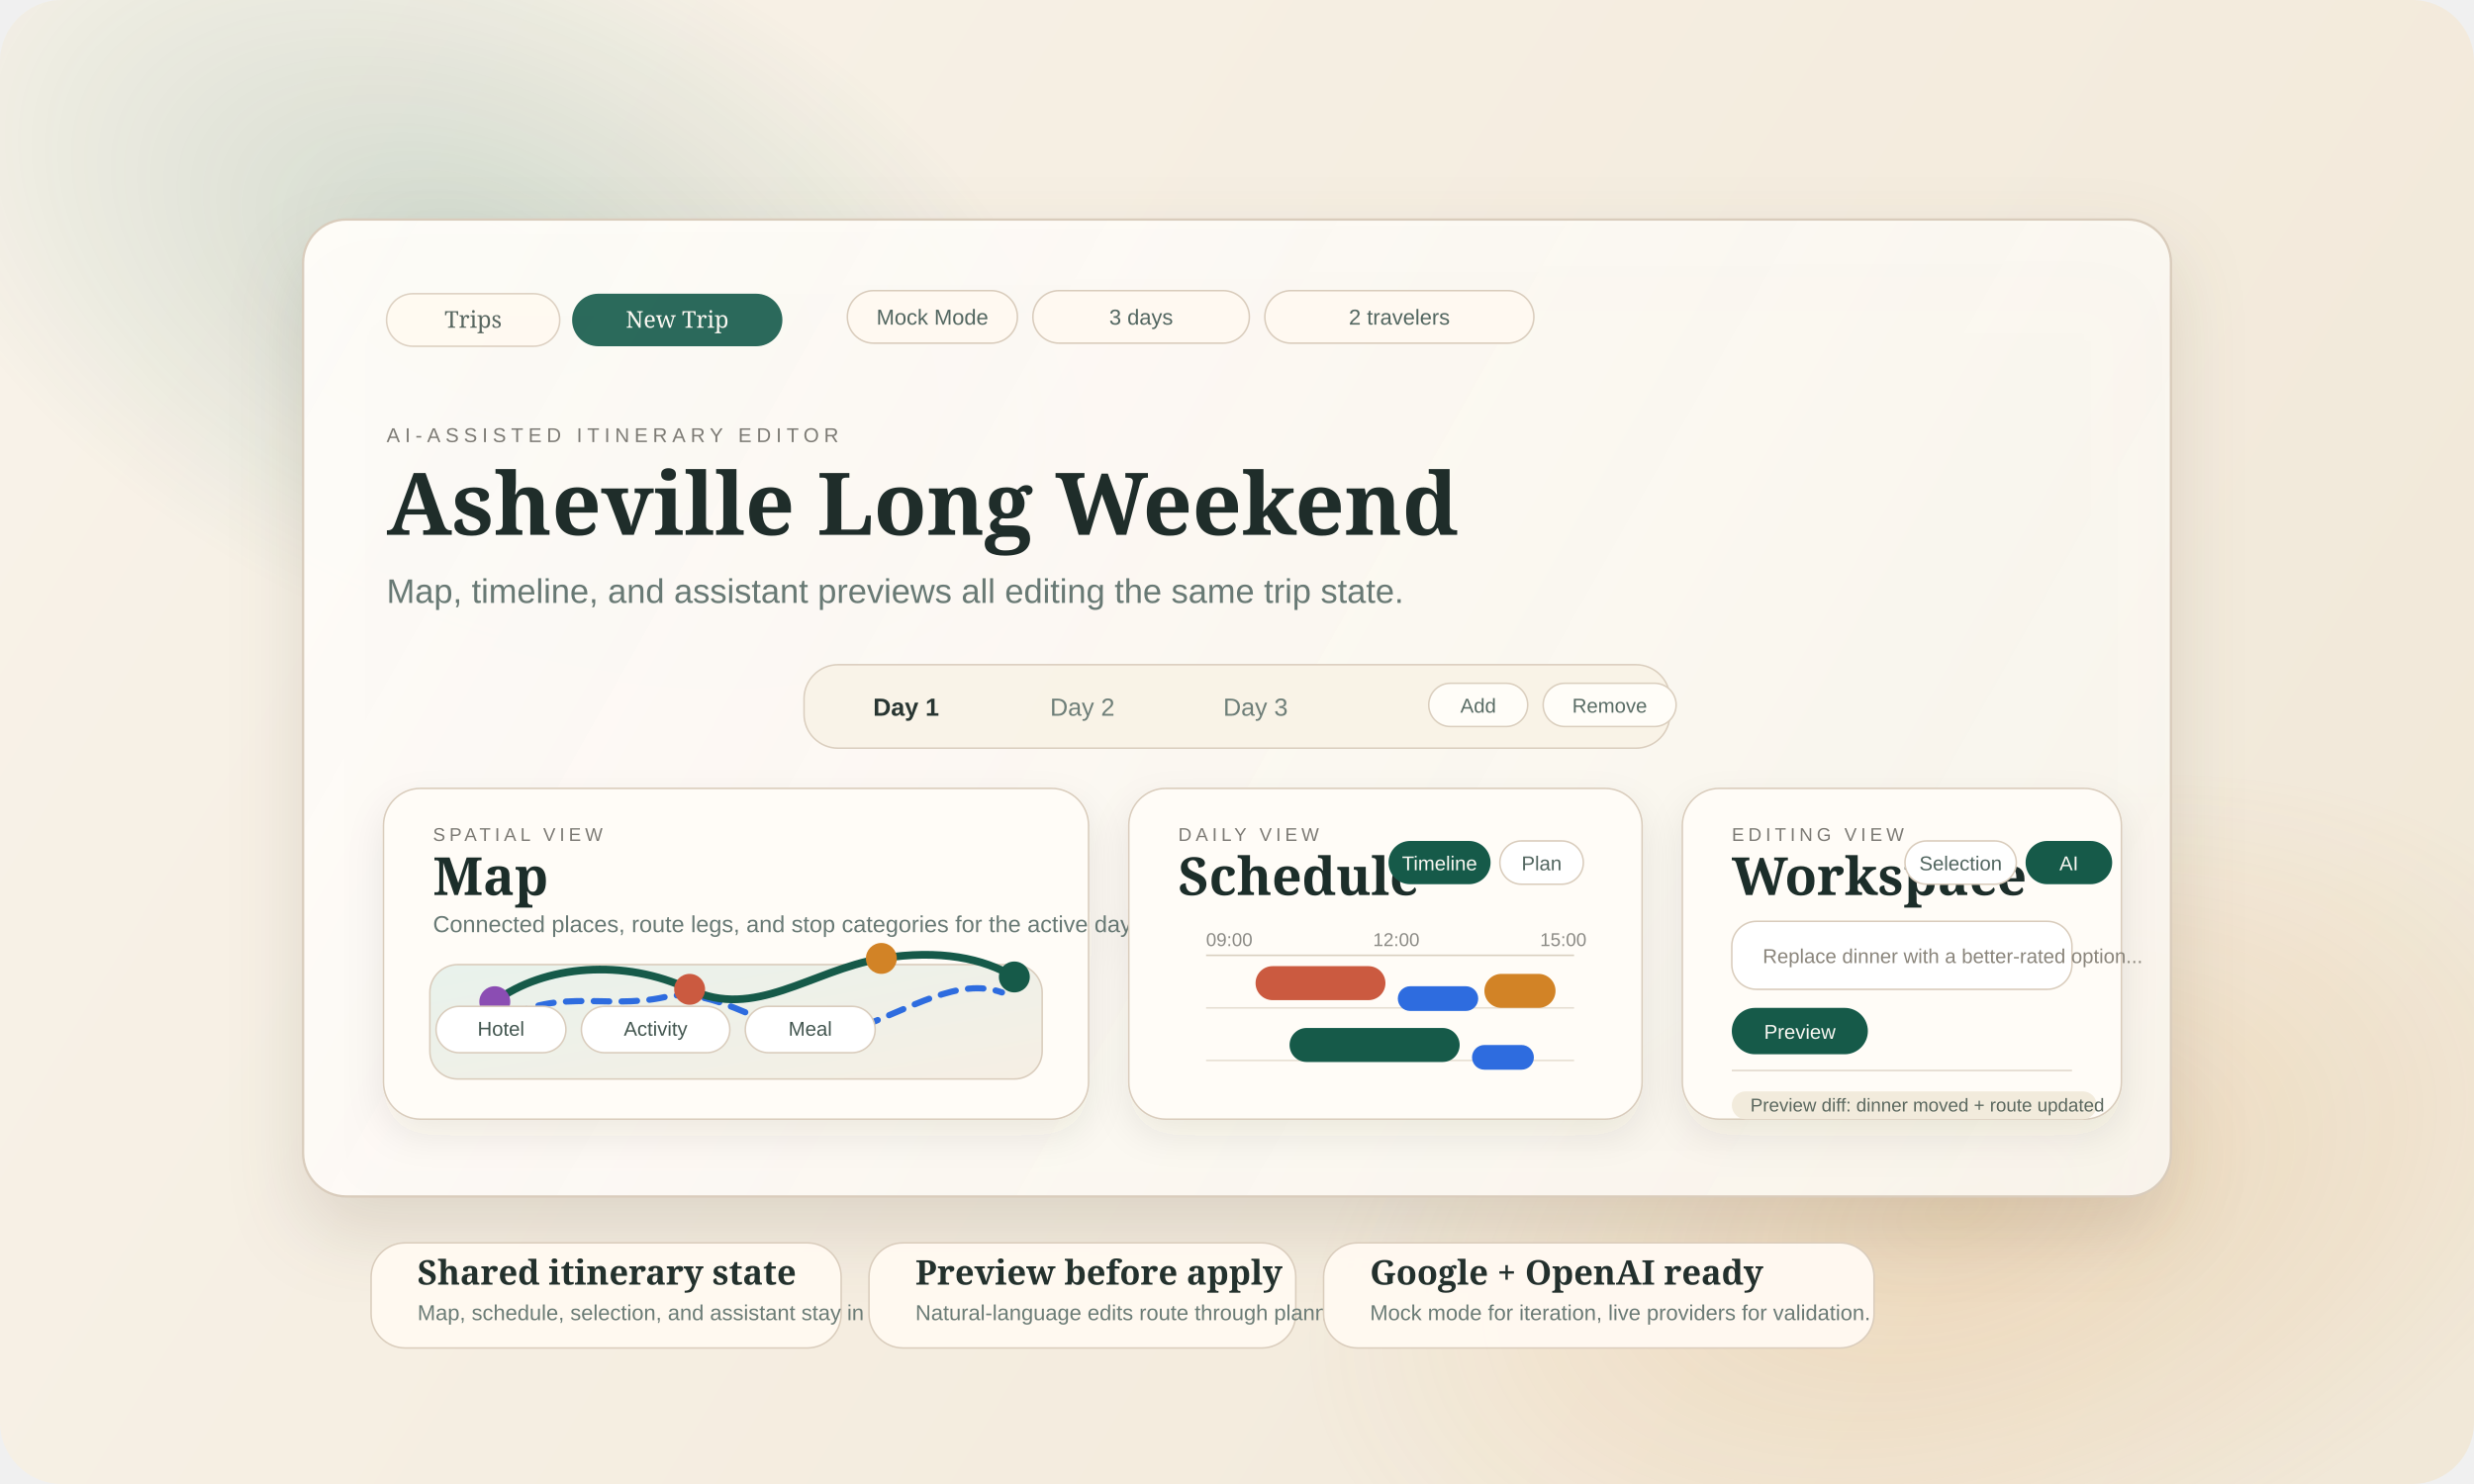
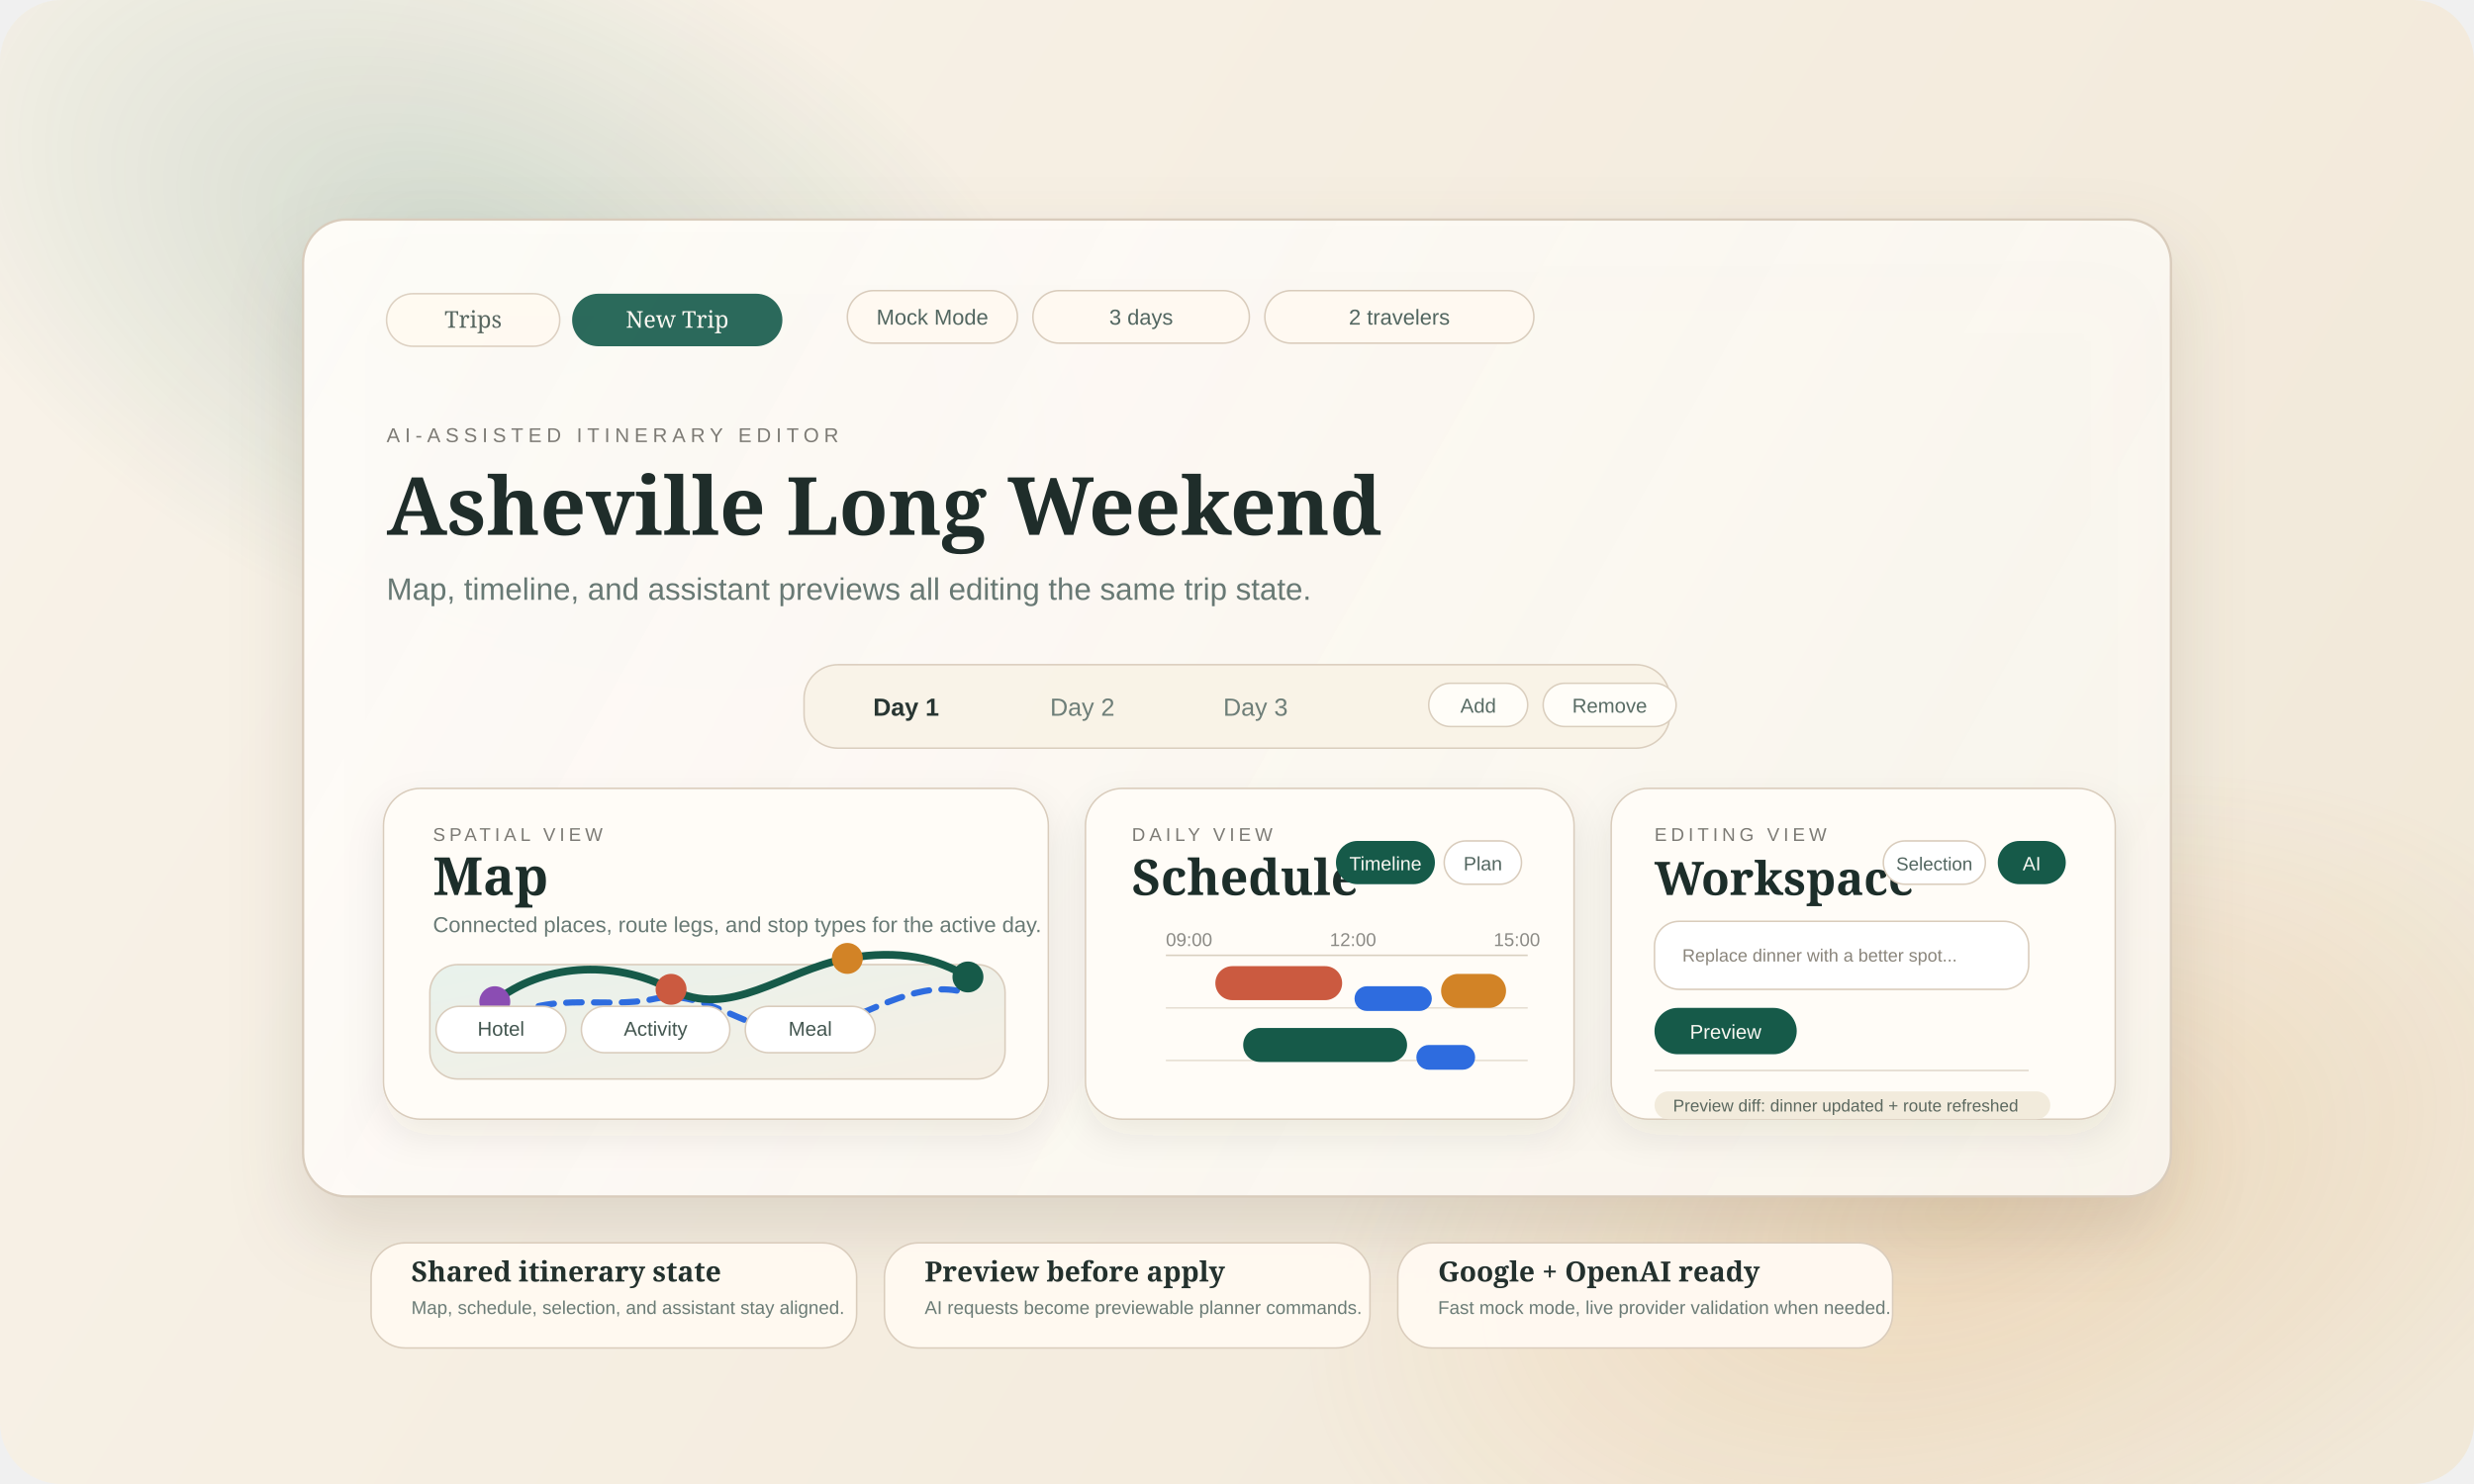
<svg xmlns="http://www.w3.org/2000/svg" width="1600" height="960" viewBox="0 0 1600 960" fill="none" role="img" aria-labelledby="title desc">
  <defs>
    <linearGradient id="bg" x1="128" y1="72" x2="1490" y2="898" gradientUnits="userSpaceOnUse">
      <stop stop-color="#F8F2E8" />
      <stop offset="1" stop-color="#F1E8D8" />
    </linearGradient>
    <radialGradient id="washA" cx="0" cy="0" r="1" gradientUnits="userSpaceOnUse" gradientTransform="translate(312 180) rotate(25) scale(420 240)">
      <stop stop-color="#1A6B59" stop-opacity="0.18" />
      <stop offset="1" stop-color="#1A6B59" stop-opacity="0" />
    </radialGradient>
    <radialGradient id="washB" cx="0" cy="0" r="1" gradientUnits="userSpaceOnUse" gradientTransform="translate(1270 780) rotate(-18) scale(440 260)">
      <stop stop-color="#D28325" stop-opacity="0.18" />
      <stop offset="1" stop-color="#D28325" stop-opacity="0" />
    </radialGradient>
    <linearGradient id="panel" x1="210" y1="170" x2="1360" y2="820" gradientUnits="userSpaceOnUse">
      <stop stop-color="#FFFDF9" stop-opacity="0.96" />
      <stop offset="1" stop-color="#FBF7F0" stop-opacity="0.92" />
    </linearGradient>
    <linearGradient id="mapGrad" x1="0" y1="0" x2="1" y2="1">
      <stop stop-color="#E8F2EC" />
      <stop offset="1" stop-color="#F6EFE4" />
    </linearGradient>
    <filter id="shadow" x="148" y="114" width="1304" height="728" filterUnits="userSpaceOnUse" color-interpolation-filters="sRGB">
      <feFlood flood-opacity="0" result="BackgroundImageFix" />
      <feColorMatrix in="SourceAlpha" type="matrix" values="0 0 0 0 0 0 0 0 0 0 0 0 0 0 0 0 0 0 127 0" result="hardAlpha" />
      <feOffset dy="22" />
      <feGaussianBlur stdDeviation="24" />
      <feColorMatrix type="matrix" values="0 0 0 0 0.277 0 0 0 0 0.22 0 0 0 0 0.145 0 0 0 0.14 0" />
      <feBlend mode="normal" in2="BackgroundImageFix" result="effect1_dropShadow_1_1" />
      <feBlend mode="normal" in="SourceGraphic" in2="effect1_dropShadow_1_1" result="shape" />
    </filter>
    <filter id="soft" x="-20%" y="-20%" width="140%" height="140%" filterUnits="objectBoundingBox" color-interpolation-filters="sRGB">
      <feDropShadow dx="0" dy="10" stdDeviation="12" flood-color="#4A4031" flood-opacity="0.08" />
    </filter>
  </defs>
  <rect width="1600" height="960" rx="40" fill="url(#bg)" />
  <rect width="1600" height="960" rx="40" fill="url(#washA)" />
  <rect width="1600" height="960" rx="40" fill="url(#washB)" />
  <g filter="url(#shadow)">
    <rect x="196" y="142" width="1208" height="632" rx="28" fill="url(#panel)" stroke="#D9CCBC" stroke-width="1.5" />
  </g>
  <g opacity="0.9">
    <rect x="250" y="190" width="112" height="34" rx="17" fill="#FFF9F1" stroke="#D9CCBC" />
    <text x="306" y="212" text-anchor="middle" fill="#465650" font-family="Georgia, serif" font-size="15">Trips</text>
    <rect x="370" y="190" width="136" height="34" rx="17" fill="#145A4A" />
    <text x="438" y="212" text-anchor="middle" fill="#FAF7F1" font-family="Georgia, serif" font-size="15">New Trip</text>
  </g>
  <g>
    <text x="250" y="286" fill="#7C7A74" font-family="Arial, sans-serif" font-size="13" letter-spacing="3.2">AI-ASSISTED ITINERARY EDITOR</text>
-     <text x="250" y="346" fill="#1F2D2A" font-family="Georgia, serif" font-size="56" font-weight="700">Asheville Long Weekend</text>
-     <text x="250" y="390" fill="#687974" font-family="Arial, sans-serif" font-size="22">Map, timeline, and assistant previews all editing the same trip state.</text>
+     <text x="250" y="346" fill="#1F2D2A" font-family="Georgia, serif" font-size="52" font-weight="700" textLength="660" lengthAdjust="spacingAndGlyphs">Asheville Long Weekend</text>
+     <text x="250" y="388" fill="#687974" font-family="Arial, sans-serif" font-size="20">Map, timeline, and assistant previews all editing the same trip state.</text>
  </g>
  <g>
    <rect x="548" y="188" width="110" height="34" rx="17" fill="#FFF9F1" stroke="#D9CCBC" />
    <text x="603" y="210" text-anchor="middle" fill="#526660" font-family="Arial, sans-serif" font-size="14">Mock Mode</text>
    <rect x="668" y="188" width="140" height="34" rx="17" fill="#FFF9F1" stroke="#D9CCBC" />
    <text x="738" y="210" text-anchor="middle" fill="#526660" font-family="Arial, sans-serif" font-size="14">3 days</text>
    <rect x="818" y="188" width="174" height="34" rx="17" fill="#FFF9F1" stroke="#D9CCBC" />
    <text x="905" y="210" text-anchor="middle" fill="#526660" font-family="Arial, sans-serif" font-size="14">2 travelers</text>
  </g>
  <g opacity="0.96">
    <rect x="520" y="430" width="560" height="54" rx="22" fill="#F9F3E7" stroke="#D9CCBC" />
    <text x="586" y="463" text-anchor="middle" fill="#1F2D2A" font-family="Arial, sans-serif" font-size="16" font-weight="700">Day 1</text>
    <text x="700" y="463" text-anchor="middle" fill="#687974" font-family="Arial, sans-serif" font-size="16">Day 2</text>
    <text x="812" y="463" text-anchor="middle" fill="#687974" font-family="Arial, sans-serif" font-size="16">Day 3</text>
    <rect x="924" y="442" width="64" height="28" rx="14" fill="#FFFDF9" stroke="#D9CCBC" />
    <text x="956" y="461" text-anchor="middle" fill="#526660" font-family="Arial, sans-serif" font-size="13">Add</text>
    <rect x="998" y="442" width="86" height="28" rx="14" fill="#FFFDF9" stroke="#D9CCBC" />
    <text x="1041" y="461" text-anchor="middle" fill="#526660" font-family="Arial, sans-serif" font-size="13">Remove</text>
  </g>
  <g filter="url(#soft)">
-     <rect x="248" y="510" width="456" height="214" rx="24" fill="#FFFCF7" stroke="#D9CCBC" />
+     <rect x="248" y="510" width="430" height="214" rx="24" fill="#FFFCF7" stroke="#D9CCBC" />
    <text x="280" y="544" fill="#7C7A74" font-family="Arial, sans-serif" font-size="12" letter-spacing="2.6">SPATIAL VIEW</text>
    <text x="280" y="579" fill="#1F2D2A" font-family="Georgia, serif" font-size="34" font-weight="700">Map</text>
-     <text x="280" y="603" fill="#687974" font-family="Arial, sans-serif" font-size="15">Connected places, route legs, and stop categories for the active day.</text>
-     <rect x="278" y="624" width="396" height="74" rx="18" fill="url(#mapGrad)" stroke="#D9CCBC" />
-     <path d="M316 666C356 636 390 654 430 645C470 636 510 682 550 667C590 652 620 632 648 642" stroke="#2D6CDF" stroke-width="4" stroke-dasharray="10 8" stroke-linecap="round" />
-     <path d="M320 648C352 624 404 620 446 640C488 660 524 628 570 620C608 614 636 620 656 632" stroke="#145A4A" stroke-width="5" stroke-linecap="round" />
+     <text x="280" y="603" fill="#687974" font-family="Arial, sans-serif" font-size="14">Connected places, route legs, and stop types for the active day.</text>
+     <rect x="278" y="624" width="372" height="74" rx="18" fill="url(#mapGrad)" stroke="#D9CCBC" />
+     <path d="M316 666C352 638 388 654 424 646C460 638 496 680 532 666C568 652 596 634 624 642" stroke="#2D6CDF" stroke-width="4" stroke-dasharray="10 8" stroke-linecap="round" />
+     <path d="M320 648C350 624 396 620 434 640C472 660 506 628 548 620C582 614 606 620 626 632" stroke="#145A4A" stroke-width="5" stroke-linecap="round" />
    <circle cx="320" cy="648" r="10" fill="#8B4DB3" />
-     <circle cx="446" cy="640" r="10" fill="#CB5A3F" />
-     <circle cx="570" cy="620" r="10" fill="#D28325" />
-     <circle cx="656" cy="632" r="10" fill="#145A4A" />
+     <circle cx="434" cy="640" r="10" fill="#CB5A3F" />
+     <circle cx="548" cy="620" r="10" fill="#D28325" />
+     <circle cx="626" cy="632" r="10" fill="#145A4A" />
    <rect x="282" y="651" width="84" height="30" rx="15" fill="#FFF" stroke="#D9CCBC" />
    <text x="324" y="670" text-anchor="middle" fill="#435650" font-family="Arial, sans-serif" font-size="13">Hotel</text>
    <rect x="376" y="651" width="96" height="30" rx="15" fill="#FFF" stroke="#D9CCBC" />
    <text x="424" y="670" text-anchor="middle" fill="#435650" font-family="Arial, sans-serif" font-size="13">Activity</text>
    <rect x="482" y="651" width="84" height="30" rx="15" fill="#FFF" stroke="#D9CCBC" />
    <text x="524" y="670" text-anchor="middle" fill="#435650" font-family="Arial, sans-serif" font-size="13">Meal</text>
  </g>
  <g filter="url(#soft)">
-     <rect x="730" y="510" width="332" height="214" rx="24" fill="#FFFCF7" stroke="#D9CCBC" />
-     <text x="762" y="544" fill="#7C7A74" font-family="Arial, sans-serif" font-size="12" letter-spacing="2.6">DAILY VIEW</text>
-     <text x="762" y="579" fill="#1F2D2A" font-family="Georgia, serif" font-size="34" font-weight="700">Schedule</text>
-     <rect x="898" y="544" width="66" height="28" rx="14" fill="#145A4A" />
-     <text x="931" y="563" text-anchor="middle" fill="#F9F7F1" font-family="Arial, sans-serif" font-size="13">Timeline</text>
-     <rect x="970" y="544" width="54" height="28" rx="14" fill="#FFF" stroke="#D9CCBC" />
-     <text x="997" y="563" text-anchor="middle" fill="#526660" font-family="Arial, sans-serif" font-size="13">Plan</text>
-     <line x1="780" y1="618" x2="1018" y2="618" stroke="#D8CFBF" />
-     <line x1="780" y1="652" x2="1018" y2="652" stroke="#E6DED2" />
-     <line x1="780" y1="686" x2="1018" y2="686" stroke="#E6DED2" />
-     <text x="780" y="612" fill="#8B8A85" font-family="Arial, sans-serif" font-size="12">09:00</text>
-     <text x="888" y="612" fill="#8B8A85" font-family="Arial, sans-serif" font-size="12">12:00</text>
-     <text x="996" y="612" fill="#8B8A85" font-family="Arial, sans-serif" font-size="12">15:00</text>
-     <rect x="812" y="625" width="84" height="22" rx="11" fill="#CB5A3F" />
-     <rect x="904" y="638" width="52" height="16" rx="8" fill="#2D6CDF" />
-     <rect x="960" y="630" width="46" height="22" rx="11" fill="#D28325" />
-     <rect x="834" y="665" width="110" height="22" rx="11" fill="#145A4A" />
-     <rect x="952" y="676" width="40" height="16" rx="8" fill="#2D6CDF" />
+     <rect x="702" y="510" width="316" height="214" rx="24" fill="#FFFCF7" stroke="#D9CCBC" />
+     <text x="732" y="544" fill="#7C7A74" font-family="Arial, sans-serif" font-size="12" letter-spacing="2.6">DAILY VIEW</text>
+     <text x="732" y="579" fill="#1F2D2A" font-family="Georgia, serif" font-size="32" font-weight="700">Schedule</text>
+     <rect x="864" y="544" width="64" height="28" rx="14" fill="#145A4A" />
+     <text x="896" y="563" text-anchor="middle" fill="#F9F7F1" font-family="Arial, sans-serif" font-size="12.5">Timeline</text>
+     <rect x="934" y="544" width="50" height="28" rx="14" fill="#FFF" stroke="#D9CCBC" />
+     <text x="959" y="563" text-anchor="middle" fill="#526660" font-family="Arial, sans-serif" font-size="12.5">Plan</text>
+     <line x1="754" y1="618" x2="988" y2="618" stroke="#D8CFBF" />
+     <line x1="754" y1="652" x2="988" y2="652" stroke="#E6DED2" />
+     <line x1="754" y1="686" x2="988" y2="686" stroke="#E6DED2" />
+     <text x="754" y="612" fill="#8B8A85" font-family="Arial, sans-serif" font-size="12">09:00</text>
+     <text x="860" y="612" fill="#8B8A85" font-family="Arial, sans-serif" font-size="12">12:00</text>
+     <text x="966" y="612" fill="#8B8A85" font-family="Arial, sans-serif" font-size="12">15:00</text>
+     <rect x="786" y="625" width="82" height="22" rx="11" fill="#CB5A3F" />
+     <rect x="876" y="638" width="50" height="16" rx="8" fill="#2D6CDF" />
+     <rect x="932" y="630" width="42" height="22" rx="11" fill="#D28325" />
+     <rect x="804" y="665" width="106" height="22" rx="11" fill="#145A4A" />
+     <rect x="916" y="676" width="38" height="16" rx="8" fill="#2D6CDF" />
  </g>
  <g filter="url(#soft)">
-     <rect x="1088" y="510" width="284" height="214" rx="24" fill="#FFFCF7" stroke="#D9CCBC" />
-     <text x="1120" y="544" fill="#7C7A74" font-family="Arial, sans-serif" font-size="12" letter-spacing="2.6">EDITING VIEW</text>
-     <text x="1120" y="579" fill="#1F2D2A" font-family="Georgia, serif" font-size="34" font-weight="700">Workspace</text>
-     <rect x="1232" y="544" width="72" height="28" rx="14" fill="#FFF" stroke="#D9CCBC" />
-     <text x="1268" y="563" text-anchor="middle" fill="#526660" font-family="Arial, sans-serif" font-size="13">Selection</text>
-     <rect x="1310" y="544" width="56" height="28" rx="14" fill="#145A4A" />
-     <text x="1338" y="563" text-anchor="middle" fill="#F9F7F1" font-family="Arial, sans-serif" font-size="13">AI</text>
-     <rect x="1120" y="596" width="220" height="44" rx="16" fill="#FFF" stroke="#D9CCBC" />
-     <text x="1140" y="623" fill="#8A857B" font-family="Arial, sans-serif" font-size="13">Replace dinner with a better-rated option...</text>
-     <rect x="1120" y="652" width="88" height="30" rx="15" fill="#145A4A" />
-     <text x="1164" y="672" text-anchor="middle" fill="#F9F7F1" font-family="Arial, sans-serif" font-size="13">Preview</text>
-     <rect x="1120" y="692" width="220" height="1" fill="#E1D8CB" />
-     <rect x="1120" y="706" width="236" height="18" rx="9" fill="#F2EBDC" />
-     <text x="1132" y="719" fill="#5B685F" font-family="Arial, sans-serif" font-size="12">Preview diff: dinner moved + route updated</text>
+     <rect x="1042" y="510" width="326" height="214" rx="24" fill="#FFFCF7" stroke="#D9CCBC" />
+     <text x="1070" y="544" fill="#7C7A74" font-family="Arial, sans-serif" font-size="12" letter-spacing="2.6">EDITING VIEW</text>
+     <text x="1070" y="579" fill="#1F2D2A" font-family="Georgia, serif" font-size="30" font-weight="700">Workspace</text>
+     <rect x="1218" y="544" width="66" height="28" rx="14" fill="#FFF" stroke="#D9CCBC" />
+     <text x="1251" y="563" text-anchor="middle" fill="#526660" font-family="Arial, sans-serif" font-size="12">Selection</text>
+     <rect x="1292" y="544" width="44" height="28" rx="14" fill="#145A4A" />
+     <text x="1314" y="563" text-anchor="middle" fill="#F9F7F1" font-family="Arial, sans-serif" font-size="12.5">AI</text>
+     <rect x="1070" y="596" width="242" height="44" rx="16" fill="#FFF" stroke="#D9CCBC" />
+     <text x="1088" y="622" fill="#8A857B" font-family="Arial, sans-serif" font-size="11.5">Replace dinner with a better spot...</text>
+     <rect x="1070" y="652" width="92" height="30" rx="15" fill="#145A4A" />
+     <text x="1116" y="672" text-anchor="middle" fill="#F9F7F1" font-family="Arial, sans-serif" font-size="13">Preview</text>
+     <rect x="1070" y="692" width="242" height="1" fill="#E1D8CB" />
+     <rect x="1070" y="706" width="256" height="18" rx="9" fill="#F2EBDC" />
+     <text x="1082" y="719" fill="#5B685F" font-family="Arial, sans-serif" font-size="11">Preview diff: dinner updated + route refreshed</text>
  </g>
  <g opacity="0.98">
-     <rect x="240" y="804" width="304" height="68" rx="22" fill="#FFF9F1" stroke="#D9CCBC" />
-     <text x="270" y="831" fill="#1F2D2A" font-family="Georgia, serif" font-size="22" font-weight="700">Shared itinerary state</text>
-     <text x="270" y="854" fill="#687974" font-family="Arial, sans-serif" font-size="14">Map, schedule, selection, and assistant stay in sync.</text>
-     <rect x="562" y="804" width="276" height="68" rx="22" fill="#FFF9F1" stroke="#D9CCBC" />
-     <text x="592" y="831" fill="#1F2D2A" font-family="Georgia, serif" font-size="22" font-weight="700">Preview before apply</text>
-     <text x="592" y="854" fill="#687974" font-family="Arial, sans-serif" font-size="14">Natural-language edits route through planner commands.</text>
-     <rect x="856" y="804" width="356" height="68" rx="22" fill="#FFF9F1" stroke="#D9CCBC" />
-     <text x="886" y="831" fill="#1F2D2A" font-family="Georgia, serif" font-size="22" font-weight="700">Google + OpenAI ready</text>
-     <text x="886" y="854" fill="#687974" font-family="Arial, sans-serif" font-size="14">Mock mode for iteration, live providers for validation.</text>
+     <rect x="240" y="804" width="314" height="68" rx="22" fill="#FFF9F1" stroke="#D9CCBC" />
+     <text x="266" y="829" fill="#1F2D2A" font-family="Georgia, serif" font-size="18" font-weight="700">Shared itinerary state</text>
+     <text x="266" y="850" fill="#687974" font-family="Arial, sans-serif" font-size="12">Map, schedule, selection, and assistant stay aligned.</text>
+     <rect x="572" y="804" width="314" height="68" rx="22" fill="#FFF9F1" stroke="#D9CCBC" />
+     <text x="598" y="829" fill="#1F2D2A" font-family="Georgia, serif" font-size="18" font-weight="700">Preview before apply</text>
+     <text x="598" y="850" fill="#687974" font-family="Arial, sans-serif" font-size="12">AI requests become previewable planner commands.</text>
+     <rect x="904" y="804" width="320" height="68" rx="22" fill="#FFF9F1" stroke="#D9CCBC" />
+     <text x="930" y="829" fill="#1F2D2A" font-family="Georgia, serif" font-size="18" font-weight="700">Google + OpenAI ready</text>
+     <text x="930" y="850" fill="#687974" font-family="Arial, sans-serif" font-size="12">Fast mock mode, live provider validation when needed.</text>
  </g>
</svg>
